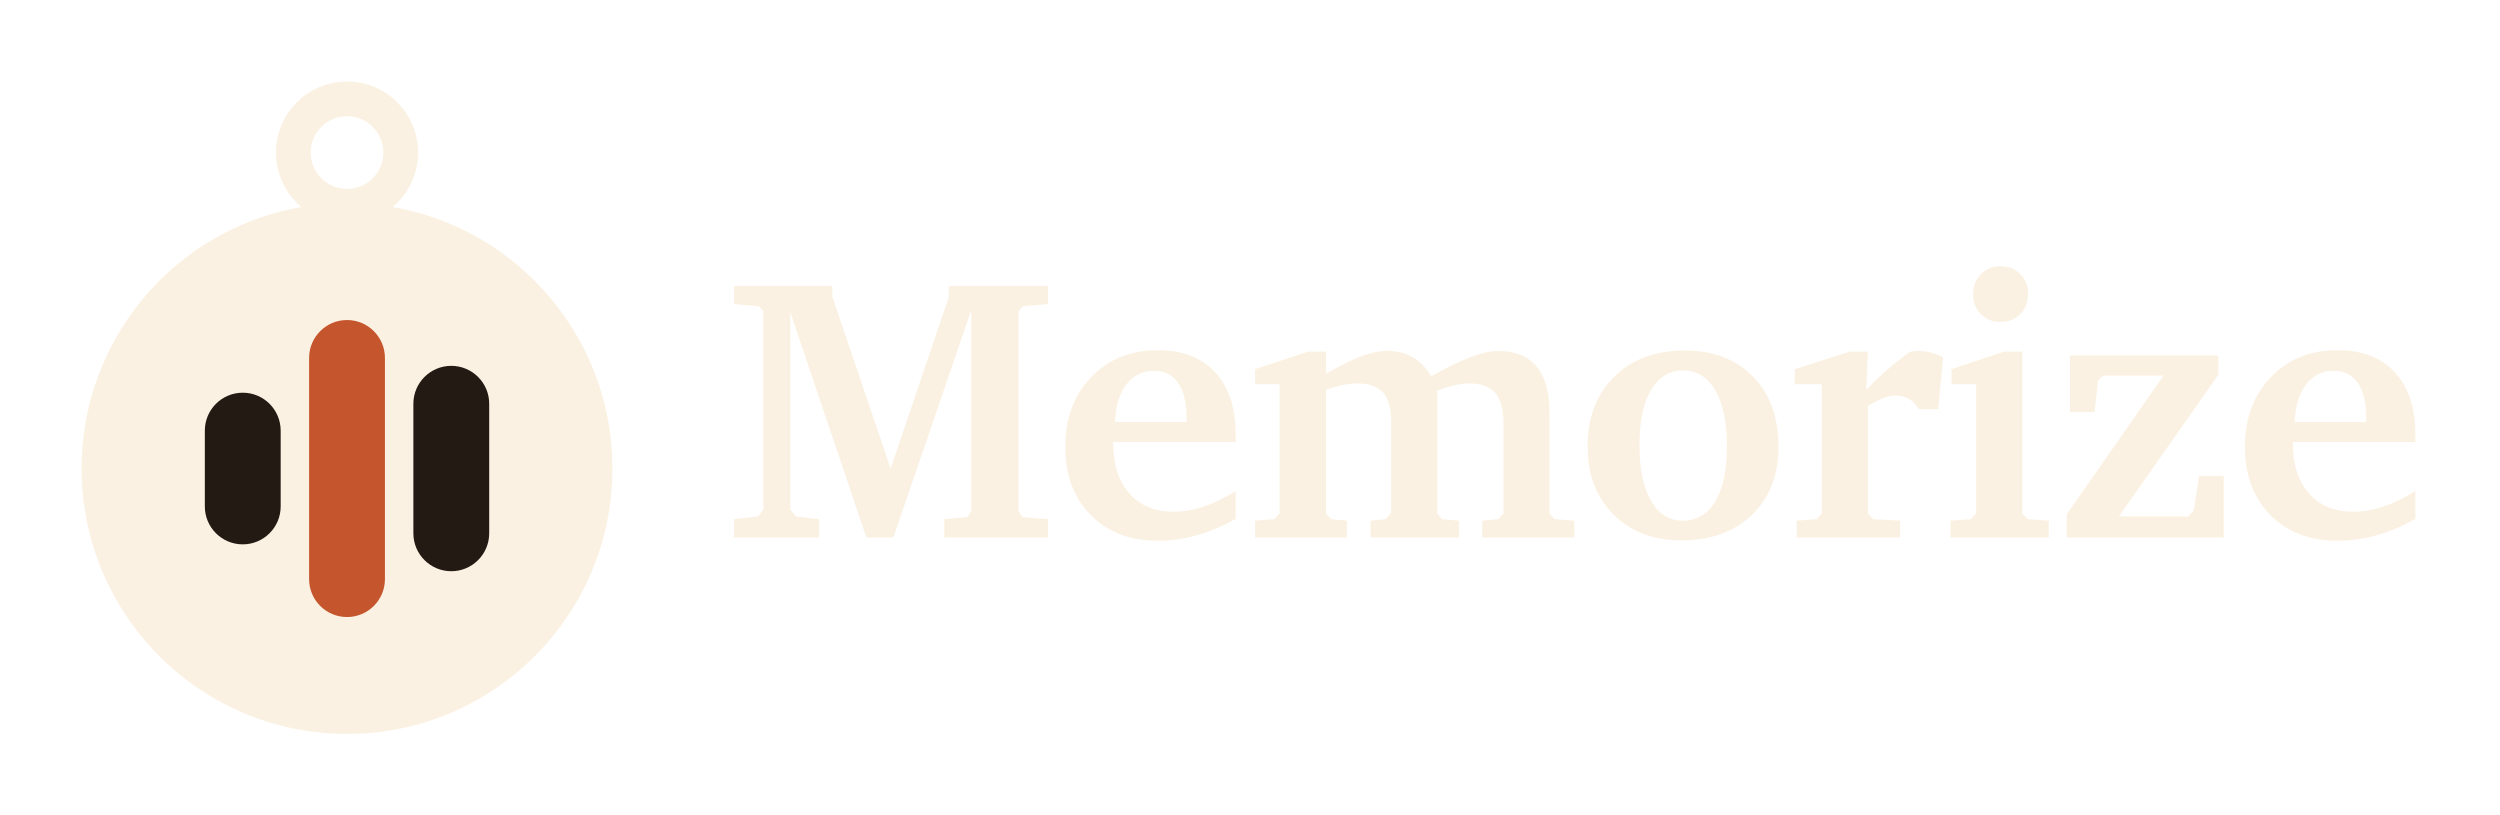
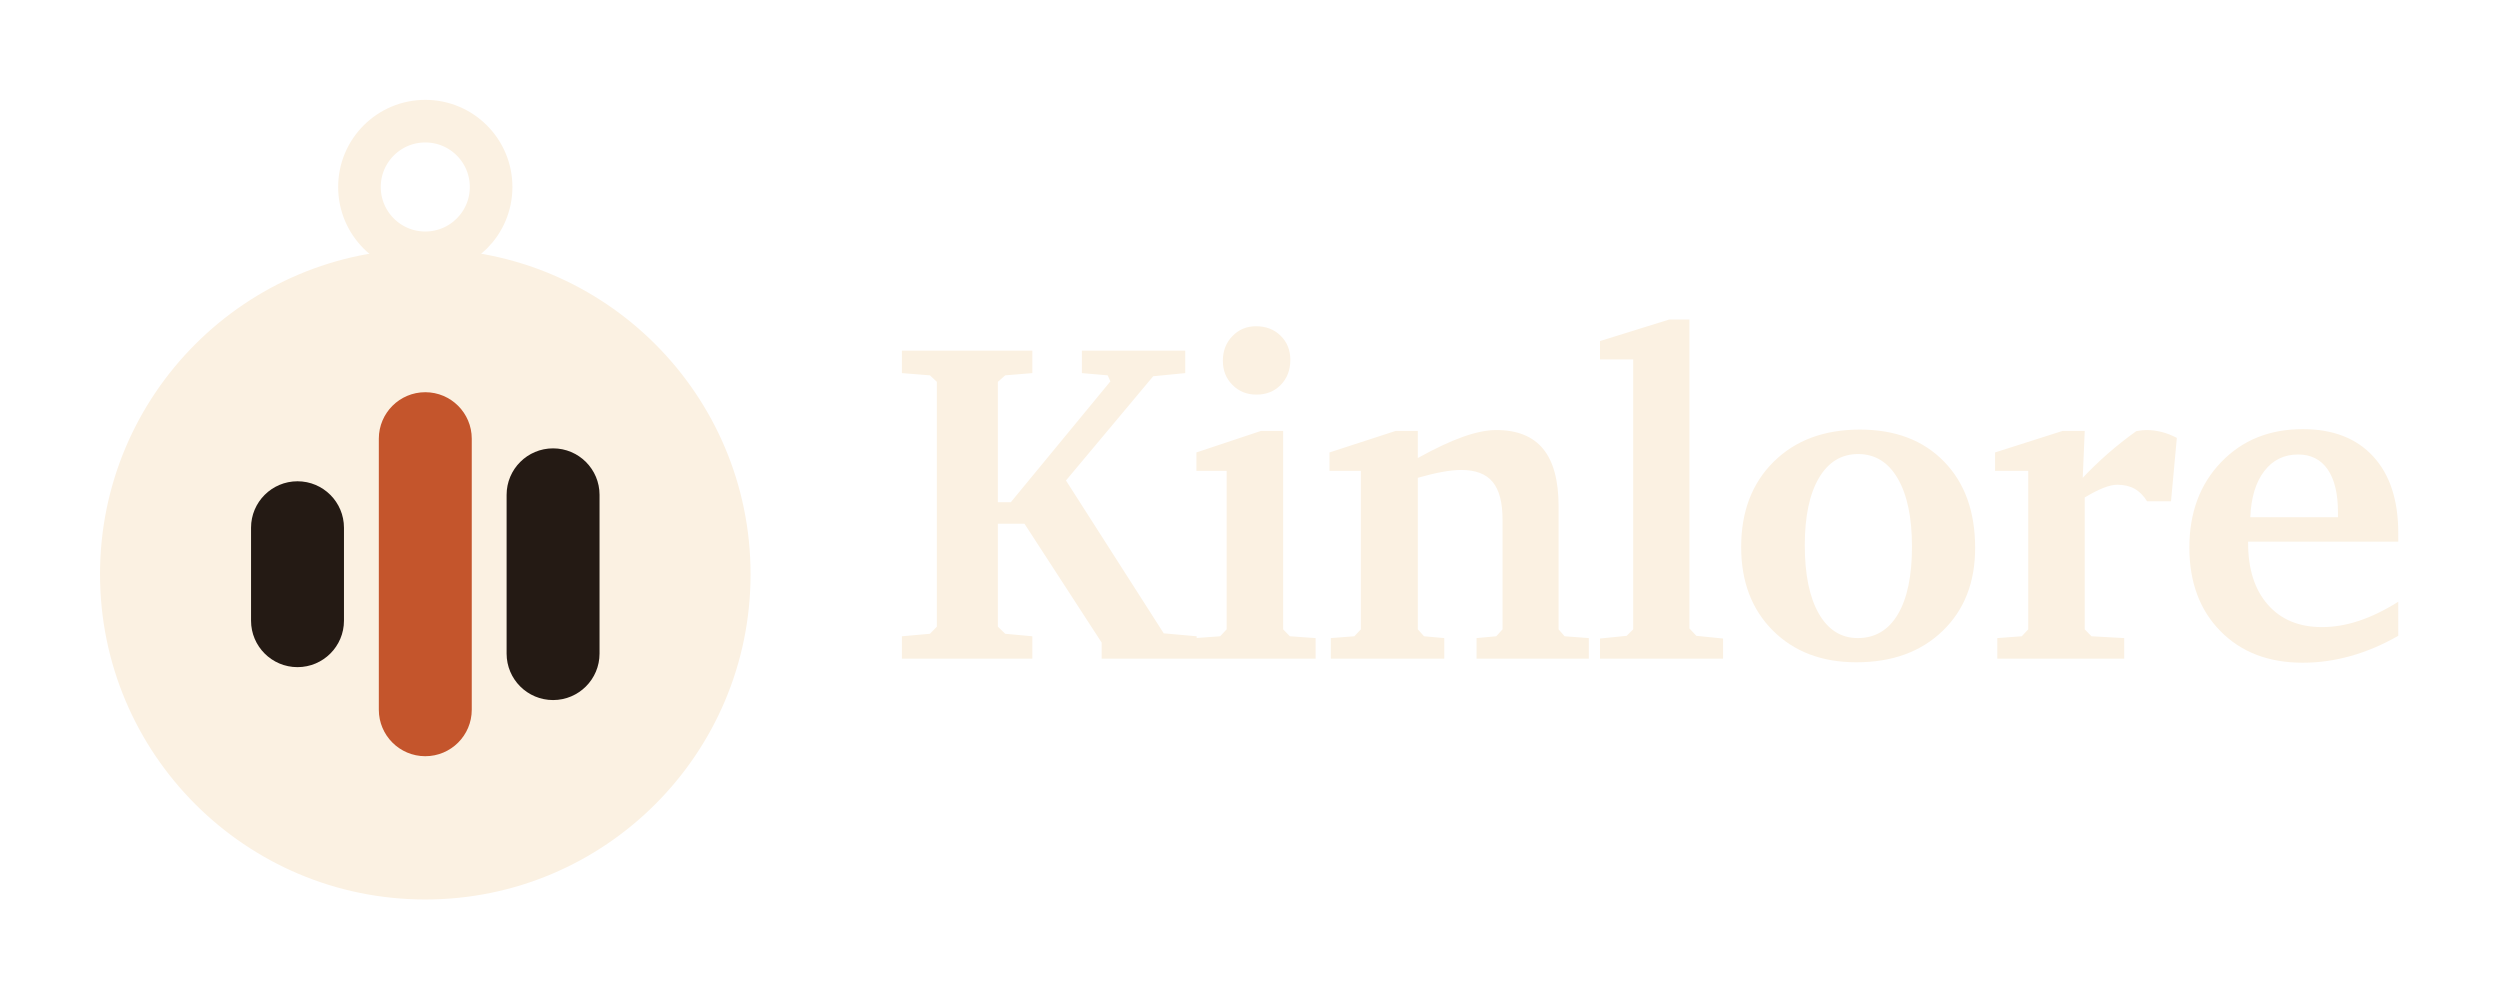
- <svg xmlns="http://www.w3.org/2000/svg" viewBox="0 0 614 200" width="614" height="200" role="img" aria-label="Memorize">
+ <svg xmlns="http://www.w3.org/2000/svg" viewBox="0 0 501 200" width="501" height="200" role="img" aria-label="Kinlore">
  <g transform="translate(-14.1 1) scale(0.388)">
    <circle cx="256" cy="94" r="34" fill="none" stroke="#FBF1E2" stroke-width="22" />
    <circle cx="256" cy="294" r="168" fill="#FBF1E2" />
    <g fill="#241A14">
      <rect x="166" y="246" width="48" height="96" rx="24" />
      <rect x="298" y="229" width="48" height="130" rx="24" />
    </g>
    <rect x="232" y="200" width="48" height="188" rx="24" fill="#C4552C" />
  </g>
-   <path d="M180.29 132L180.29 127.51L186.18 126.83L187.48 125.17L187.48 76.43L186.36 75.22L180.29 74.68L180.29 70.28L204.41 70.28L204.41 72.84L218.74 115.06L233.03 72.93L233.03 70.28L257.38 70.28L257.38 74.68L251.13 75.22L250.14 76.52L250.14 125.58L251.13 127.01L257.38 127.51L257.38 132L231.91 132L231.91 127.51L237.61 127.01L238.55 125.58L238.55 76.16L219.42 132L212.77 132L194.08 76.61L194.08 125.17L195.47 126.83L201.18 127.51L201.18 132ZM291.42 103.65L291.42 102.67Q291.42 97.05 289.35 94.06Q287.28 91.08 283.42 91.08Q279.2 91.08 276.64 94.42Q274.08 97.77 273.85 103.65ZM303.5 120.59L303.5 127.42Q298.78 130.11 293.98 131.46Q289.17 132.81 284.36 132.81Q274.08 132.81 267.85 126.47Q261.63 120.14 261.63 109.72Q261.63 99.25 267.99 92.63Q274.35 86 284.36 86Q293.44 86 298.47 91.46Q303.5 96.92 303.5 106.8L303.5 108.55L273.4 108.55L273.4 108.82Q273.4 116.68 277.36 121.17Q281.31 125.67 288.23 125.67Q291.87 125.67 295.64 124.41Q299.41 123.15 303.5 120.59ZM351.51 92.42Q356.86 89.37 361.01 87.77Q365.17 86.18 367.82 86.18Q374.2 86.18 377.38 90Q380.57 93.82 380.57 101.45L380.57 126.12L381.79 127.51L386.64 127.87L386.64 132L364.04 132L364.04 127.87L368 127.51L369.25 126.12L369.25 104.1Q369.25 98.85 367.25 96.51Q365.26 94.18 360.81 94.18Q359.19 94.18 357.28 94.6Q355.37 95.03 352.99 95.93L352.99 126.12L354.16 127.51L358.34 127.87L358.34 132L336.6 132L336.6 127.87L340.37 127.51L341.67 125.94L341.67 103.56Q341.67 98.67 339.7 96.42Q337.72 94.18 333.41 94.18Q331.61 94.18 329.68 94.58Q327.75 94.98 325.68 95.75L325.68 126.12L326.94 127.51L330.8 127.87L330.8 132L308.25 132L308.25 127.87L312.97 127.51L314.27 126.12L314.27 94.36L308.25 94.36L308.25 90.67L321.23 86.36L325.68 86.36L325.68 91.79Q330.62 88.88 334.26 87.53Q337.9 86.18 340.73 86.18Q344.28 86.18 346.97 87.75Q349.67 89.32 351.51 92.42ZM413.36 90.99Q408.32 90.99 405.49 95.79Q402.66 100.6 402.66 109.27Q402.66 118.07 405.47 122.97Q408.28 127.87 413.27 127.87Q418.48 127.87 421.31 123.11Q424.14 118.34 424.14 109.54Q424.14 100.78 421.28 95.88Q418.43 90.99 413.36 90.99ZM413.71 86.09Q424.32 86.09 430.56 92.49Q436.8 98.89 436.8 109.81Q436.8 120.14 430.29 126.43Q423.78 132.72 413 132.72Q402.62 132.72 396.26 126.36Q389.91 120.01 389.91 109.63Q389.91 98.98 396.42 92.54Q402.93 86.09 413.71 86.09ZM441.24 132L441.24 127.87L446.14 127.51L447.44 126.12L447.44 94.36L440.79 94.36L440.79 90.67L454.31 86.36L458.76 86.36L458.36 95.75Q460.74 93.23 463.43 90.87Q466.13 88.52 469.09 86.4Q469.86 86.27 470.33 86.22Q470.8 86.18 471.16 86.18Q472.64 86.18 474.15 86.56Q475.65 86.94 477.22 87.75L476.05 100.46L471.25 100.46Q470.21 98.76 468.75 97.95Q467.29 97.14 465.27 97.14Q464.11 97.14 462.47 97.79Q460.83 98.44 458.76 99.7L458.76 126.12L460.11 127.51L466.67 127.87L466.67 132ZM492.21 86.36L496.66 86.36L496.66 126.12L498.01 127.51L503.18 127.87L503.18 132L479.05 132L479.05 127.87L484.04 127.51L485.34 126.12L485.34 94.36L479.28 94.36L479.28 90.67ZM491.23 65.38Q494.24 65.38 496.17 67.29Q498.1 69.2 498.1 72.12Q498.1 75.17 496.19 77.13Q494.28 79.08 491.32 79.08Q488.44 79.08 486.51 77.15Q484.58 75.22 484.58 72.3Q484.58 69.33 486.49 67.36Q488.4 65.38 491.23 65.38ZM507.61 132L507.61 126.29L531.38 92.24L516.46 92.24L515.25 93.55L514.44 101.18L508.38 101.18L508.38 87.3L544.81 87.3L544.81 92.06L520.41 126.83L537.44 126.83L538.79 125.4L540.09 116.91L546.15 116.91L546.15 132ZM581.14 103.65L581.14 102.67Q581.14 97.05 579.07 94.06Q577 91.08 573.14 91.08Q568.92 91.08 566.36 94.42Q563.8 97.77 563.57 103.65ZM593.22 120.59L593.22 127.42Q588.5 130.11 583.7 131.46Q578.89 132.81 574.08 132.81Q563.8 132.81 557.58 126.47Q551.35 120.14 551.35 109.72Q551.35 99.25 557.71 92.63Q564.07 86 574.08 86Q583.16 86 588.19 91.46Q593.22 96.92 593.22 106.8L593.22 108.55L563.12 108.55L563.12 108.82Q563.12 116.68 567.08 121.17Q571.03 125.67 577.95 125.67Q581.59 125.67 585.36 124.41Q589.13 123.15 593.22 120.59Z" fill="#FBF1E2" />
+   <path d="M180.74 132L180.74 127.51L186.36 127.01L187.75 125.58L187.75 76.52L186.36 75.22L180.74 74.77L180.74 70.28L206.88 70.28L206.88 74.77L201.45 75.22L199.97 76.52L199.97 100.64L202.57 100.64L222.52 76.43L221.98 75.22L216.81 74.77L216.81 70.28L237.52 70.28L237.52 74.77L231.1 75.4L213.62 96.29L233.21 126.92L239.81 127.51L239.81 132L220.77 132L220.77 128.77L205.31 104.96L199.97 104.96L199.97 125.58L201.45 127.01L206.88 127.51L206.88 132ZM252.69 86.36L257.14 86.36L257.14 126.12L258.49 127.51L263.65 127.87L263.65 132L239.53 132L239.53 127.87L244.52 127.51L245.82 126.12L245.82 94.36L239.76 94.36L239.76 90.67ZM251.71 65.38Q254.71 65.38 256.65 67.29Q258.58 69.2 258.58 72.12Q258.58 75.17 256.67 77.13Q254.76 79.08 251.79 79.08Q248.92 79.08 246.99 77.15Q245.06 75.22 245.06 72.3Q245.06 69.33 246.97 67.36Q248.88 65.38 251.71 65.38ZM266.7 132L266.7 127.87L271.41 127.51L272.72 126.12L272.72 94.36L266.43 94.36L266.43 90.67L279.68 86.36L284.13 86.36L284.13 91.79Q289.38 88.88 293.2 87.53Q297.02 86.18 299.85 86.18Q306.14 86.18 309.24 89.95Q312.34 93.73 312.34 101.45L312.34 126.12L313.55 127.51L318.4 127.87L318.4 132L295.9 132L295.9 127.87L299.85 127.51L301.11 126.12L301.11 104.1Q301.11 98.98 299.13 96.58Q297.15 94.18 292.84 94.18Q291.18 94.18 289 94.58Q286.82 94.98 284.13 95.75L284.13 126.12L285.38 127.51L289.43 127.87L289.43 132ZM320.64 132L320.64 127.96L325.98 127.42L327.29 126.12L327.29 72.03L320.64 72.03L320.64 68.35L334.52 64.03L338.56 64.03L338.56 125.94L339.95 127.42L345.3 127.96L345.3 132ZM372.38 90.99Q367.34 90.99 364.51 95.79Q361.68 100.6 361.68 109.27Q361.68 118.07 364.49 122.97Q367.3 127.87 372.29 127.87Q377.5 127.87 380.33 123.11Q383.16 118.34 383.16 109.54Q383.16 100.78 380.3 95.88Q377.45 90.99 372.38 90.99ZM372.73 86.09Q383.34 86.09 389.58 92.49Q395.82 98.89 395.82 109.81Q395.82 120.14 389.31 126.43Q382.8 132.72 372.02 132.72Q361.64 132.72 355.28 126.36Q348.93 120.01 348.93 109.63Q348.93 98.98 355.44 92.54Q361.95 86.09 372.73 86.09ZM400.26 132L400.26 127.87L405.16 127.51L406.46 126.12L406.46 94.36L399.81 94.36L399.81 90.67L413.33 86.36L417.78 86.36L417.38 95.75Q419.76 93.23 422.45 90.87Q425.15 88.52 428.11 86.4Q428.88 86.27 429.35 86.22Q429.82 86.18 430.18 86.18Q431.66 86.18 433.17 86.56Q434.67 86.94 436.24 87.75L435.07 100.46L430.27 100.46Q429.23 98.76 427.77 97.95Q426.31 97.14 424.29 97.14Q423.13 97.14 421.49 97.79Q419.85 98.44 417.78 99.7L417.78 126.12L419.13 127.51L425.69 127.87L425.69 132ZM468.53 103.65L468.53 102.67Q468.53 97.05 466.46 94.06Q464.4 91.08 460.53 91.08Q456.31 91.08 453.75 94.42Q451.19 97.77 450.96 103.65ZM480.61 120.59L480.61 127.42Q475.9 130.11 471.09 131.46Q466.28 132.81 461.48 132.81Q451.19 132.81 444.97 126.47Q438.75 120.14 438.75 109.72Q438.75 99.25 445.1 92.63Q451.46 86 461.48 86Q470.55 86 475.58 91.46Q480.61 96.92 480.61 106.8L480.61 108.55L450.52 108.55L450.52 108.82Q450.52 116.68 454.47 121.17Q458.42 125.67 465.34 125.67Q468.98 125.67 472.75 124.41Q476.53 123.15 480.61 120.59Z" fill="#FBF1E2" />
</svg>
